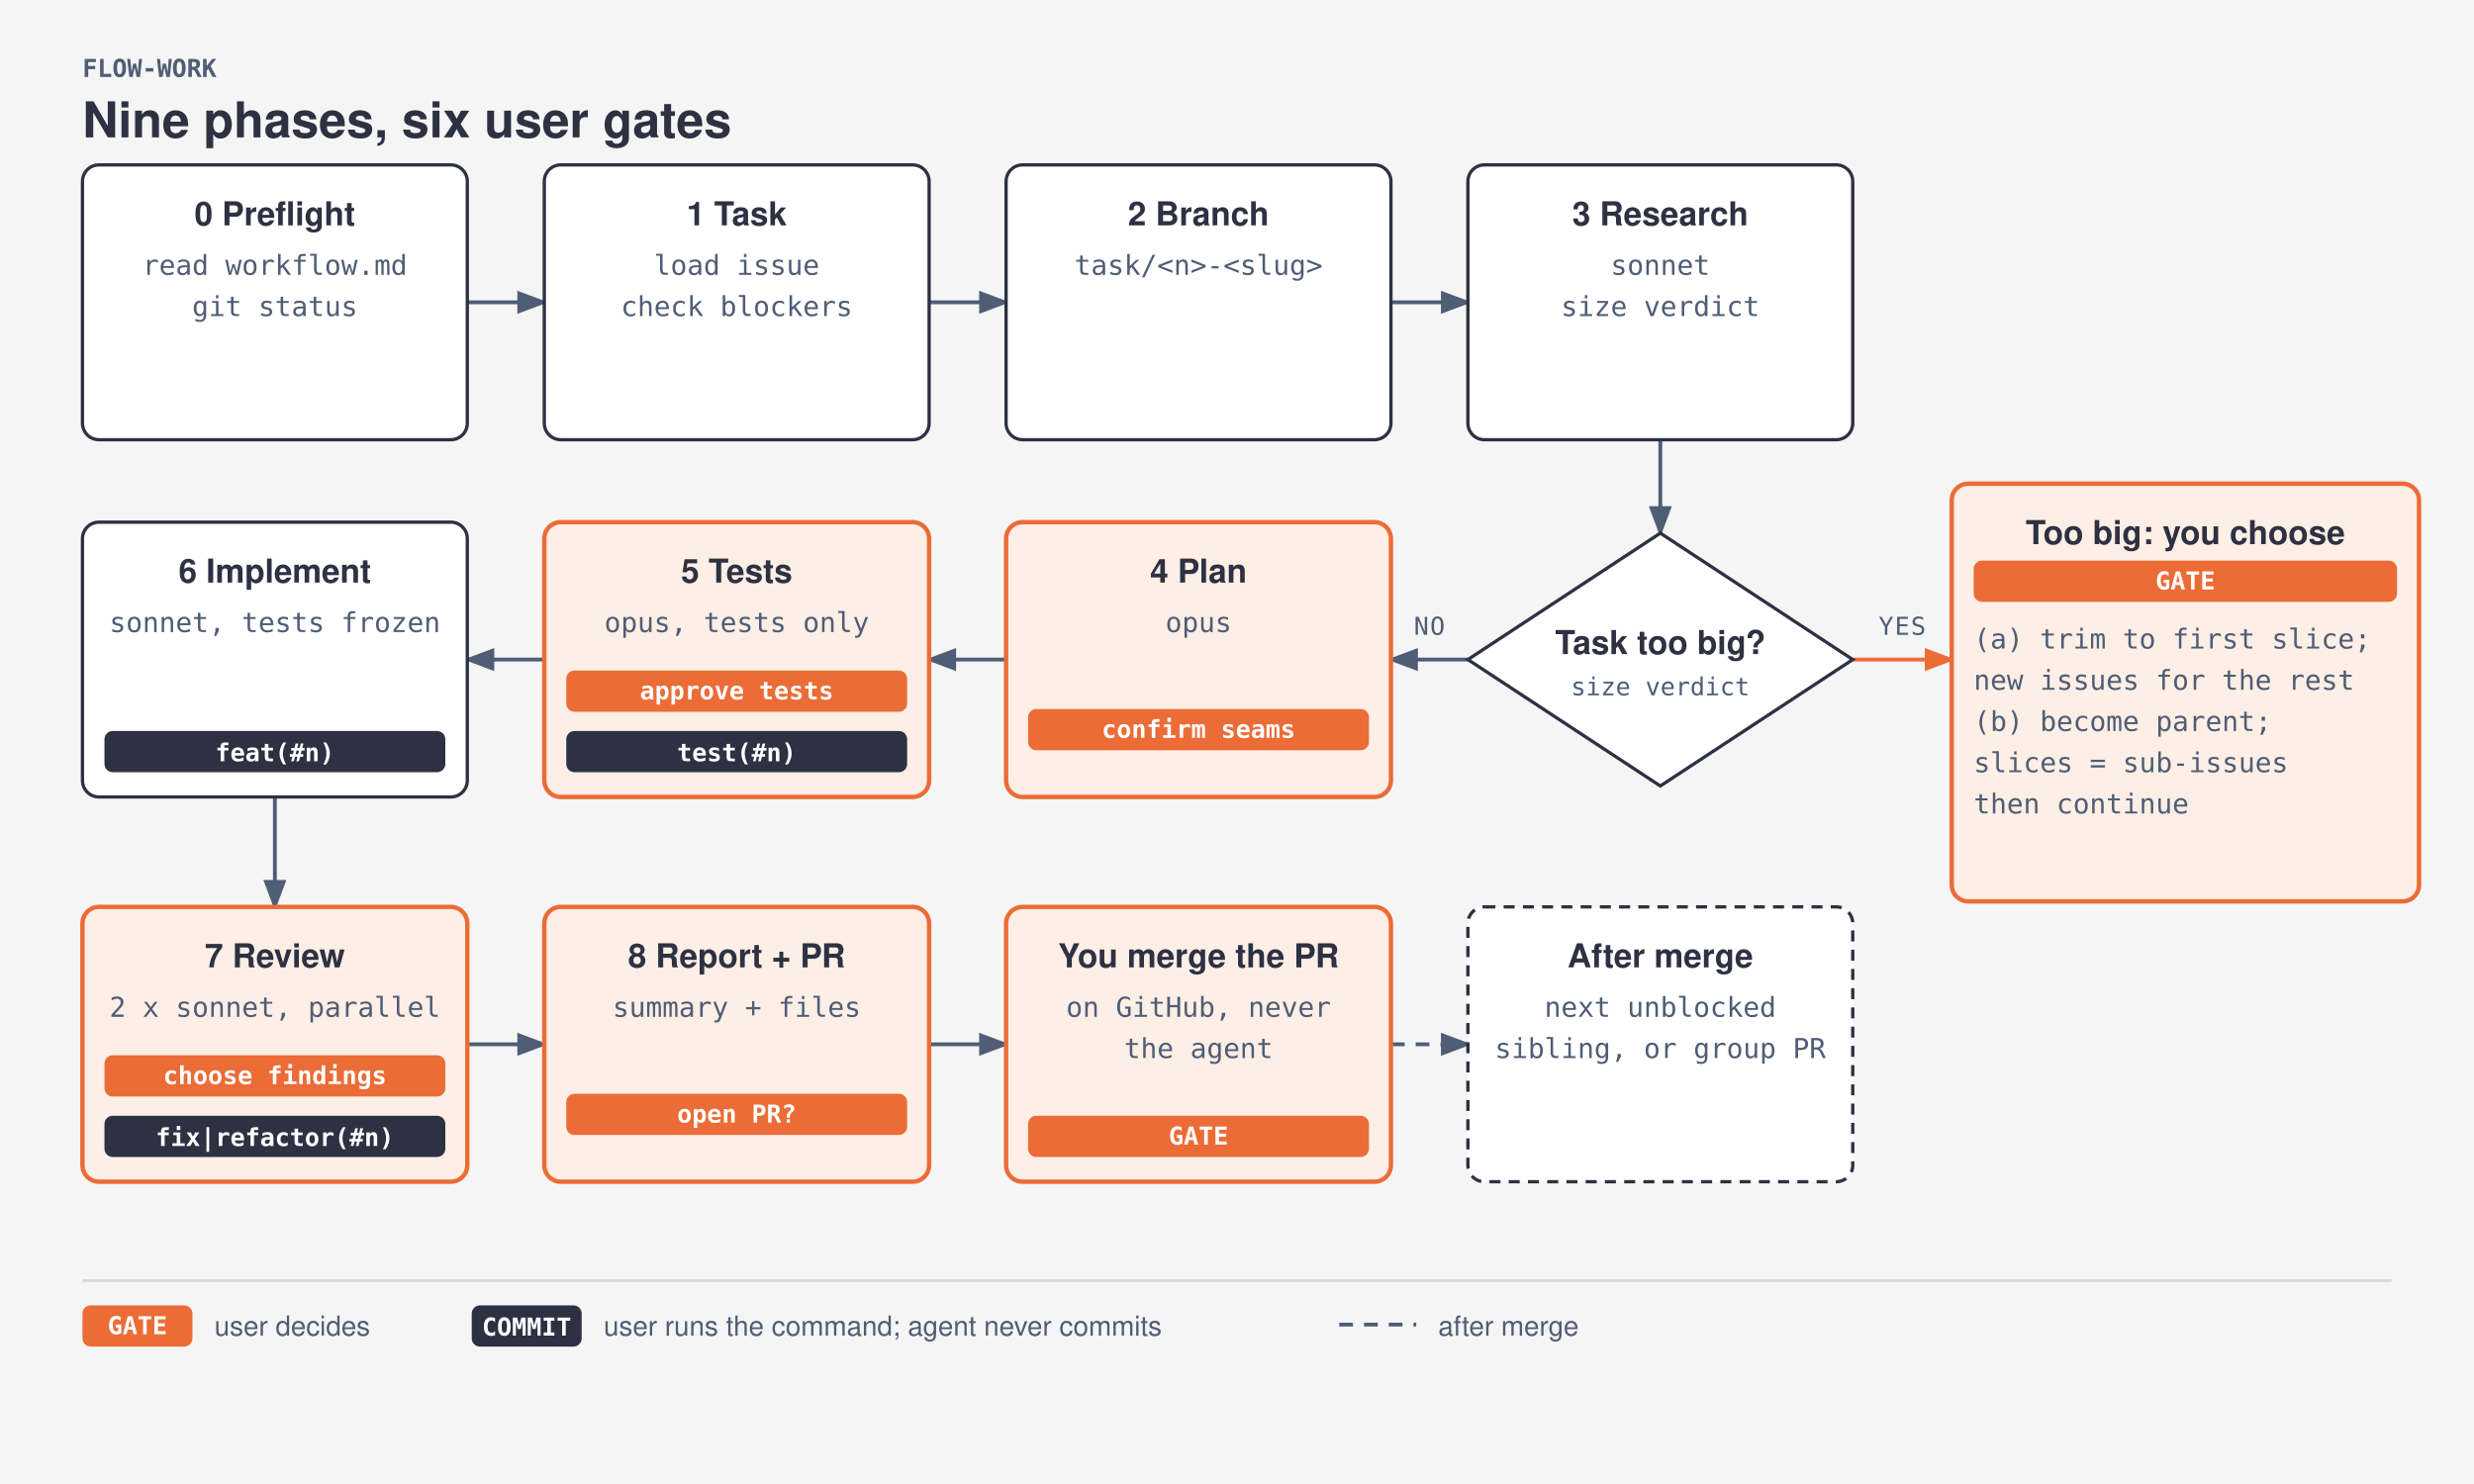
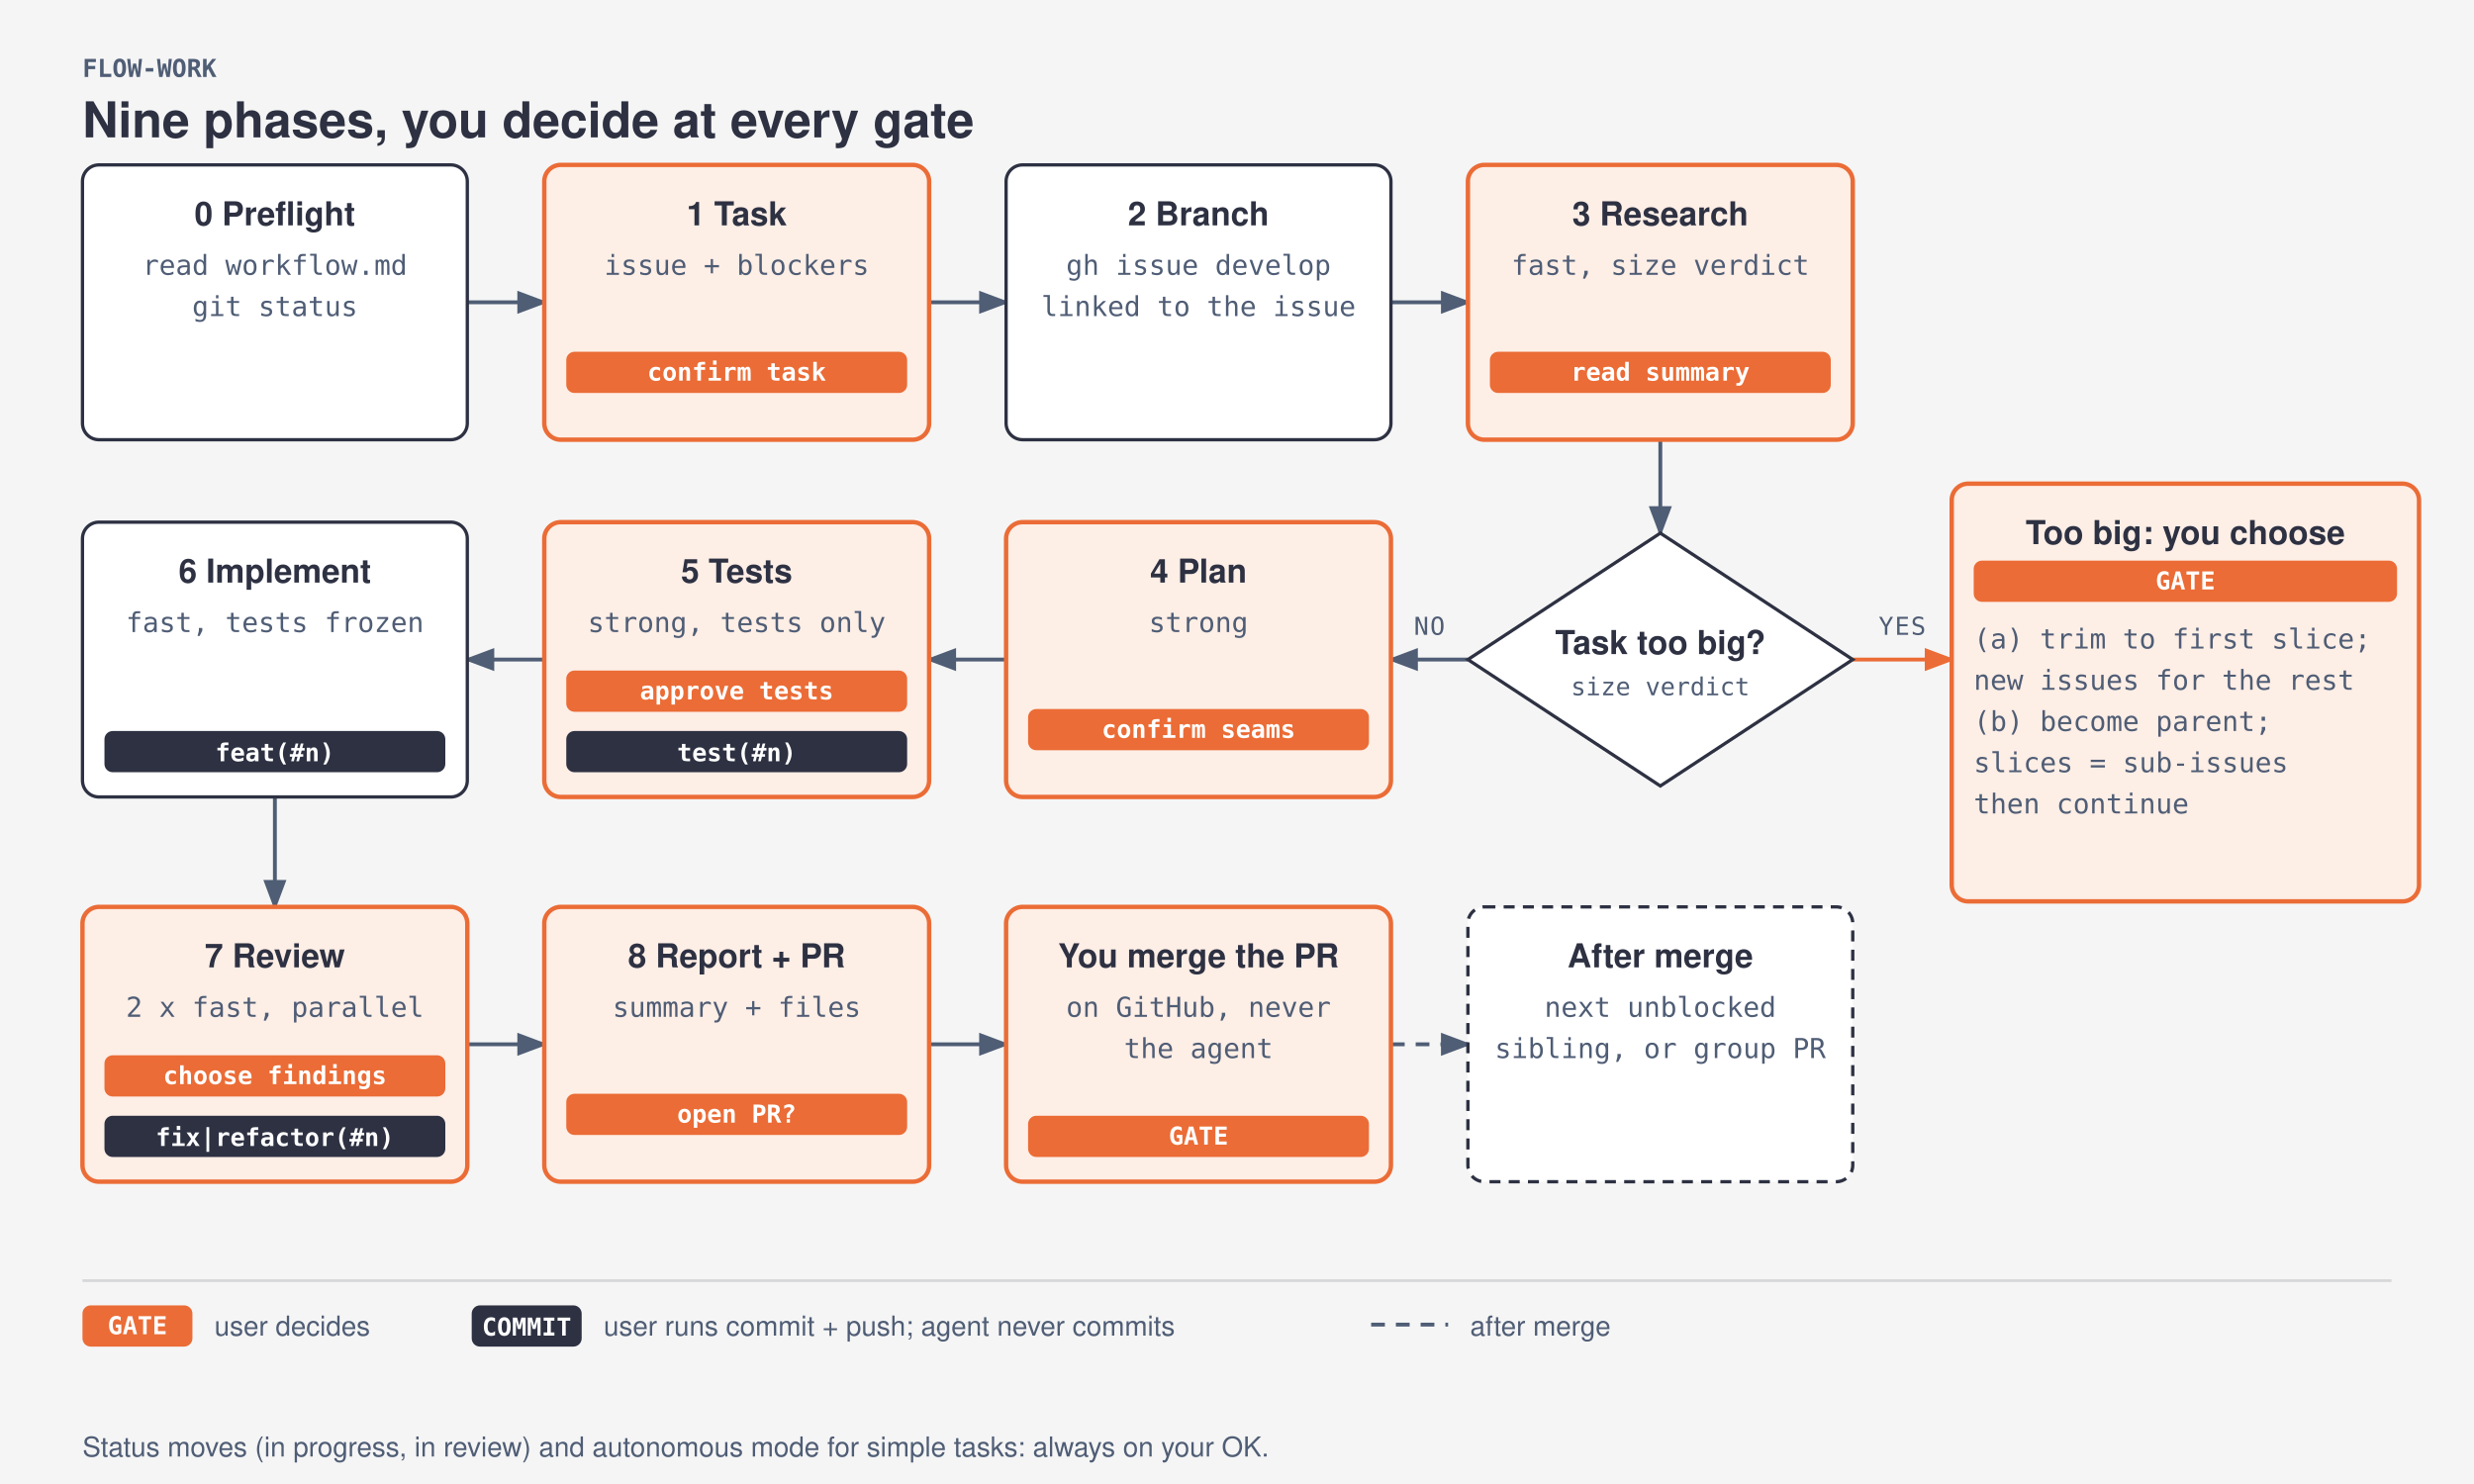
<svg xmlns="http://www.w3.org/2000/svg" viewBox="0 0 900 540" width="900" height="540" role="img" aria-labelledby="flow-work-phases-title flow-work-phases-desc">
  <defs>
    <marker id="flow-work-phases-a" markerWidth="8" markerHeight="6" refX="7" refY="3" orient="auto">
      <polygon points="0 0,8 3,0 6" fill="#4f5d75" />
    </marker>
    <marker id="flow-work-phases-as" markerWidth="8" markerHeight="6" refX="7" refY="3" orient="auto-start-reverse">
      <polygon points="0 0,8 3,0 6" fill="#4f5d75" />
    </marker>
    <marker id="flow-work-phases-l" markerWidth="8" markerHeight="6" refX="7" refY="3" orient="auto">
      <polygon points="0 0,8 3,0 6" fill="#2e5aa8" />
    </marker>
    <marker id="flow-work-phases-c" markerWidth="8" markerHeight="6" refX="7" refY="3" orient="auto">
      <polygon points="0 0,8 3,0 6" fill="#eb6c36" />
    </marker>
  </defs>
  <rect width="100%" height="100%" fill="#f5f5f5" />
  <path d="M170,110.0 L198,110.0" fill="none" stroke="#4f5d75" stroke-width="1.4" marker-end="url(#flow-work-phases-a)" />
  <path d="M338,110.0 L366,110.0" fill="none" stroke="#4f5d75" stroke-width="1.4" marker-end="url(#flow-work-phases-a)" />
  <path d="M506,110.0 L534,110.0" fill="none" stroke="#4f5d75" stroke-width="1.4" marker-end="url(#flow-work-phases-a)" />
  <path d="M604,160 L604,194" fill="none" stroke="#4f5d75" stroke-width="1.4" marker-end="url(#flow-work-phases-a)" />
  <path d="M534,240 L506,240" fill="none" stroke="#4f5d75" stroke-width="1.4" marker-end="url(#flow-work-phases-a)" />
  <rect x="509.8" y="222" width="20.4" height="13" rx="2" fill="#f5f5f5" />
  <text x="520" y="231" fill="#4f5d75" font-size="9" font-family="ui-monospace,'SF Mono',Menlo,Consolas,monospace" text-anchor="middle" letter-spacing="0.05em">NO</text>
  <path d="M674,240 L710,240" fill="none" stroke="#eb6c36" stroke-width="1.4" marker-end="url(#flow-work-phases-c)" />
  <rect x="678.7" y="222" width="26.6" height="13" rx="2" fill="#f5f5f5" />
  <text x="692" y="231" fill="#4f5d75" font-size="9" font-family="ui-monospace,'SF Mono',Menlo,Consolas,monospace" text-anchor="middle" letter-spacing="0.05em">YES</text>
  <path d="M366,240.0 L338,240.0" fill="none" stroke="#4f5d75" stroke-width="1.4" marker-end="url(#flow-work-phases-a)" />
  <path d="M198,240.0 L170,240.0" fill="none" stroke="#4f5d75" stroke-width="1.4" marker-end="url(#flow-work-phases-a)" />
  <path d="M100,290 L100,330" fill="none" stroke="#4f5d75" stroke-width="1.4" marker-end="url(#flow-work-phases-a)" />
  <path d="M170,380.0 L198,380.0" fill="none" stroke="#4f5d75" stroke-width="1.4" marker-end="url(#flow-work-phases-a)" />
  <path d="M338,380.0 L366,380.0" fill="none" stroke="#4f5d75" stroke-width="1.4" marker-end="url(#flow-work-phases-a)" />
  <path d="M506,380.0 L534,380.0" fill="none" stroke="#4f5d75" stroke-width="1.4" stroke-dasharray="5,4" marker-end="url(#flow-work-phases-a)" />
  <line x1="30" y1="466" x2="870" y2="466" stroke="rgba(45,49,66,0.15)" />
  <rect x="171.6" y="475" width="40" height="15" rx="3" fill="#2d3142" />
-   <line x1="487.2" y1="482" x2="515.2" y2="482" stroke="#4f5d75" stroke-width="1.4" stroke-dasharray="5,4" />
+   <line x1="498.8" y1="482" x2="526.8" y2="482" stroke="#4f5d75" stroke-width="1.4" stroke-dasharray="5,4" />
  <text x="30" y="28" fill="#4f5d75" font-size="9" font-weight="600" font-family="ui-monospace,'SF Mono',Menlo,Consolas,monospace" text-anchor="start">FLOW-WORK</text>
-   <text x="30" y="50" fill="#2d3142" font-size="18" font-weight="700" font-family="-apple-system,'Segoe UI',Helvetica,Arial,sans-serif" text-anchor="start">Nine phases, six user gates</text>
+   <text x="30" y="50" fill="#2d3142" font-size="18" font-weight="700" font-family="-apple-system,'Segoe UI',Helvetica,Arial,sans-serif" text-anchor="start">Nine phases, you decide at every gate</text>
  <rect x="30" y="60" width="140" height="100" rx="6" fill="#f5f5f5" />
  <rect x="30" y="60" width="140" height="100" rx="6" fill="#fff" stroke="#2d3142" stroke-width="1.2" />
  <text x="100.0" y="82" fill="#2d3142" font-size="12" font-weight="700" font-family="-apple-system,'Segoe UI',Helvetica,Arial,sans-serif" text-anchor="middle">0 Preflight</text>
  <text x="100.0" y="100" fill="#4f5d75" font-size="10" font-weight="400" font-family="ui-monospace,'SF Mono',Menlo,Consolas,monospace" text-anchor="middle">read workflow.md</text>
  <text x="100.0" y="115" fill="#4f5d75" font-size="10" font-weight="400" font-family="ui-monospace,'SF Mono',Menlo,Consolas,monospace" text-anchor="middle">git status</text>
  <rect x="198" y="60" width="140" height="100" rx="6" fill="#f5f5f5" />
-   <rect x="198" y="60" width="140" height="100" rx="6" fill="#fff" stroke="#2d3142" stroke-width="1.2" />
+   <rect x="198" y="60" width="140" height="100" rx="6" fill="#fdeee6" stroke="#eb6c36" stroke-width="1.6" />
  <text x="268.0" y="82" fill="#2d3142" font-size="12" font-weight="700" font-family="-apple-system,'Segoe UI',Helvetica,Arial,sans-serif" text-anchor="middle">1 Task</text>
-   <text x="268.0" y="100" fill="#4f5d75" font-size="10" font-weight="400" font-family="ui-monospace,'SF Mono',Menlo,Consolas,monospace" text-anchor="middle">load issue</text>
-   <text x="268.0" y="115" fill="#4f5d75" font-size="10" font-weight="400" font-family="ui-monospace,'SF Mono',Menlo,Consolas,monospace" text-anchor="middle">check blockers</text>
+   <text x="268.0" y="100" fill="#4f5d75" font-size="10" font-weight="400" font-family="ui-monospace,'SF Mono',Menlo,Consolas,monospace" text-anchor="middle">issue + blockers</text>
+   <rect x="206" y="128" width="124" height="15" rx="3" fill="#eb6c36" />
+   <text x="268.0" y="138.5" fill="#fff" font-size="9" font-weight="600" font-family="ui-monospace,'SF Mono',Menlo,Consolas,monospace" text-anchor="middle">confirm task</text>
  <rect x="366" y="60" width="140" height="100" rx="6" fill="#f5f5f5" />
  <rect x="366" y="60" width="140" height="100" rx="6" fill="#fff" stroke="#2d3142" stroke-width="1.2" />
  <text x="436.0" y="82" fill="#2d3142" font-size="12" font-weight="700" font-family="-apple-system,'Segoe UI',Helvetica,Arial,sans-serif" text-anchor="middle">2 Branch</text>
-   <text x="436.0" y="100" fill="#4f5d75" font-size="10" font-weight="400" font-family="ui-monospace,'SF Mono',Menlo,Consolas,monospace" text-anchor="middle">task/&lt;n&gt;-&lt;slug&gt;</text>
+   <text x="436.0" y="100" fill="#4f5d75" font-size="10" font-weight="400" font-family="ui-monospace,'SF Mono',Menlo,Consolas,monospace" text-anchor="middle">gh issue develop</text>
+   <text x="436.0" y="115" fill="#4f5d75" font-size="10" font-weight="400" font-family="ui-monospace,'SF Mono',Menlo,Consolas,monospace" text-anchor="middle">linked to the issue</text>
  <rect x="534" y="60" width="140" height="100" rx="6" fill="#f5f5f5" />
-   <rect x="534" y="60" width="140" height="100" rx="6" fill="#fff" stroke="#2d3142" stroke-width="1.2" />
+   <rect x="534" y="60" width="140" height="100" rx="6" fill="#fdeee6" stroke="#eb6c36" stroke-width="1.6" />
  <text x="604.0" y="82" fill="#2d3142" font-size="12" font-weight="700" font-family="-apple-system,'Segoe UI',Helvetica,Arial,sans-serif" text-anchor="middle">3 Research</text>
-   <text x="604.0" y="100" fill="#4f5d75" font-size="10" font-weight="400" font-family="ui-monospace,'SF Mono',Menlo,Consolas,monospace" text-anchor="middle">sonnet</text>
-   <text x="604.0" y="115" fill="#4f5d75" font-size="10" font-weight="400" font-family="ui-monospace,'SF Mono',Menlo,Consolas,monospace" text-anchor="middle">size verdict</text>
+   <text x="604.0" y="100" fill="#4f5d75" font-size="10" font-weight="400" font-family="ui-monospace,'SF Mono',Menlo,Consolas,monospace" text-anchor="middle">fast, size verdict</text>
+   <rect x="542" y="128" width="124" height="15" rx="3" fill="#eb6c36" />
+   <text x="604.0" y="138.5" fill="#fff" font-size="9" font-weight="600" font-family="ui-monospace,'SF Mono',Menlo,Consolas,monospace" text-anchor="middle">read summary</text>
  <rect x="366" y="190" width="140" height="100" rx="6" fill="#f5f5f5" />
  <rect x="366" y="190" width="140" height="100" rx="6" fill="#fdeee6" stroke="#eb6c36" stroke-width="1.6" />
  <text x="436.0" y="212" fill="#2d3142" font-size="12" font-weight="700" font-family="-apple-system,'Segoe UI',Helvetica,Arial,sans-serif" text-anchor="middle">4 Plan</text>
-   <text x="436.0" y="230" fill="#4f5d75" font-size="10" font-weight="400" font-family="ui-monospace,'SF Mono',Menlo,Consolas,monospace" text-anchor="middle">opus</text>
+   <text x="436.0" y="230" fill="#4f5d75" font-size="10" font-weight="400" font-family="ui-monospace,'SF Mono',Menlo,Consolas,monospace" text-anchor="middle">strong</text>
  <rect x="374" y="258" width="124" height="15" rx="3" fill="#eb6c36" />
  <text x="436.0" y="268.5" fill="#fff" font-size="9" font-weight="600" font-family="ui-monospace,'SF Mono',Menlo,Consolas,monospace" text-anchor="middle">confirm seams</text>
  <rect x="198" y="190" width="140" height="100" rx="6" fill="#f5f5f5" />
  <rect x="198" y="190" width="140" height="100" rx="6" fill="#fdeee6" stroke="#eb6c36" stroke-width="1.6" />
  <text x="268.0" y="212" fill="#2d3142" font-size="12" font-weight="700" font-family="-apple-system,'Segoe UI',Helvetica,Arial,sans-serif" text-anchor="middle">5 Tests</text>
-   <text x="268.0" y="230" fill="#4f5d75" font-size="10" font-weight="400" font-family="ui-monospace,'SF Mono',Menlo,Consolas,monospace" text-anchor="middle">opus, tests only</text>
+   <text x="268.0" y="230" fill="#4f5d75" font-size="10" font-weight="400" font-family="ui-monospace,'SF Mono',Menlo,Consolas,monospace" text-anchor="middle">strong, tests only</text>
  <rect x="206" y="244" width="124" height="15" rx="3" fill="#eb6c36" />
  <text x="268.0" y="254.5" fill="#fff" font-size="9" font-weight="600" font-family="ui-monospace,'SF Mono',Menlo,Consolas,monospace" text-anchor="middle">approve tests</text>
  <rect x="206" y="266" width="124" height="15" rx="3" fill="#2d3142" />
  <text x="268.0" y="277" fill="#fff" font-size="9" font-weight="600" font-family="ui-monospace,'SF Mono',Menlo,Consolas,monospace" text-anchor="middle">test(#n)</text>
  <rect x="30" y="190" width="140" height="100" rx="6" fill="#f5f5f5" />
  <rect x="30" y="190" width="140" height="100" rx="6" fill="#fff" stroke="#2d3142" stroke-width="1.2" />
  <text x="100.0" y="212" fill="#2d3142" font-size="12" font-weight="700" font-family="-apple-system,'Segoe UI',Helvetica,Arial,sans-serif" text-anchor="middle">6 Implement</text>
-   <text x="100.0" y="230" fill="#4f5d75" font-size="10" font-weight="400" font-family="ui-monospace,'SF Mono',Menlo,Consolas,monospace" text-anchor="middle">sonnet, tests frozen</text>
+   <text x="100.0" y="230" fill="#4f5d75" font-size="10" font-weight="400" font-family="ui-monospace,'SF Mono',Menlo,Consolas,monospace" text-anchor="middle">fast, tests frozen</text>
  <rect x="38" y="266" width="124" height="15" rx="3" fill="#2d3142" />
  <text x="100.0" y="277" fill="#fff" font-size="9" font-weight="600" font-family="ui-monospace,'SF Mono',Menlo,Consolas,monospace" text-anchor="middle">feat(#n)</text>
  <rect x="30" y="330" width="140" height="100" rx="6" fill="#f5f5f5" />
  <rect x="30" y="330" width="140" height="100" rx="6" fill="#fdeee6" stroke="#eb6c36" stroke-width="1.6" />
  <text x="100.0" y="352" fill="#2d3142" font-size="12" font-weight="700" font-family="-apple-system,'Segoe UI',Helvetica,Arial,sans-serif" text-anchor="middle">7 Review</text>
-   <text x="100.0" y="370" fill="#4f5d75" font-size="10" font-weight="400" font-family="ui-monospace,'SF Mono',Menlo,Consolas,monospace" text-anchor="middle">2 x sonnet, parallel</text>
+   <text x="100.0" y="370" fill="#4f5d75" font-size="10" font-weight="400" font-family="ui-monospace,'SF Mono',Menlo,Consolas,monospace" text-anchor="middle">2 x fast, parallel</text>
  <rect x="38" y="384" width="124" height="15" rx="3" fill="#eb6c36" />
  <text x="100.0" y="394.5" fill="#fff" font-size="9" font-weight="600" font-family="ui-monospace,'SF Mono',Menlo,Consolas,monospace" text-anchor="middle">choose findings</text>
  <rect x="38" y="406" width="124" height="15" rx="3" fill="#2d3142" />
  <text x="100.0" y="417" fill="#fff" font-size="9" font-weight="600" font-family="ui-monospace,'SF Mono',Menlo,Consolas,monospace" text-anchor="middle">fix|refactor(#n)</text>
  <rect x="198" y="330" width="140" height="100" rx="6" fill="#f5f5f5" />
  <rect x="198" y="330" width="140" height="100" rx="6" fill="#fdeee6" stroke="#eb6c36" stroke-width="1.6" />
  <text x="268.0" y="352" fill="#2d3142" font-size="12" font-weight="700" font-family="-apple-system,'Segoe UI',Helvetica,Arial,sans-serif" text-anchor="middle">8 Report + PR</text>
  <text x="268.0" y="370" fill="#4f5d75" font-size="10" font-weight="400" font-family="ui-monospace,'SF Mono',Menlo,Consolas,monospace" text-anchor="middle">summary + files</text>
  <rect x="206" y="398" width="124" height="15" rx="3" fill="#eb6c36" />
  <text x="268.0" y="408.5" fill="#fff" font-size="9" font-weight="600" font-family="ui-monospace,'SF Mono',Menlo,Consolas,monospace" text-anchor="middle">open PR?</text>
  <rect x="366" y="330" width="140" height="100" rx="6" fill="#f5f5f5" />
  <rect x="366" y="330" width="140" height="100" rx="6" fill="#fdeee6" stroke="#eb6c36" stroke-width="1.6" />
  <text x="436.0" y="352" fill="#2d3142" font-size="12" font-weight="700" font-family="-apple-system,'Segoe UI',Helvetica,Arial,sans-serif" text-anchor="middle">You merge the PR</text>
  <text x="436.0" y="370" fill="#4f5d75" font-size="10" font-weight="400" font-family="ui-monospace,'SF Mono',Menlo,Consolas,monospace" text-anchor="middle">on GitHub, never</text>
  <text x="436.0" y="385" fill="#4f5d75" font-size="10" font-weight="400" font-family="ui-monospace,'SF Mono',Menlo,Consolas,monospace" text-anchor="middle">the agent</text>
  <rect x="374" y="406" width="124" height="15" rx="3" fill="#eb6c36" />
  <text x="436.0" y="416.5" fill="#fff" font-size="9" font-weight="600" font-family="ui-monospace,'SF Mono',Menlo,Consolas,monospace" text-anchor="middle">GATE</text>
  <rect x="534" y="330" width="140" height="100" rx="6" fill="#f5f5f5" />
  <rect x="534" y="330" width="140" height="100" rx="6" fill="#fff" stroke="#2d3142" stroke-width="1.2" stroke-dasharray="4,3" />
  <text x="604.0" y="352" fill="#2d3142" font-size="12" font-weight="700" font-family="-apple-system,'Segoe UI',Helvetica,Arial,sans-serif" text-anchor="middle">After merge</text>
  <text x="604.0" y="370" fill="#4f5d75" font-size="10" font-weight="400" font-family="ui-monospace,'SF Mono',Menlo,Consolas,monospace" text-anchor="middle">next unblocked</text>
  <text x="604.0" y="385" fill="#4f5d75" font-size="10" font-weight="400" font-family="ui-monospace,'SF Mono',Menlo,Consolas,monospace" text-anchor="middle">sibling, or group PR</text>
  <polygon points="604,194 674,240 604,286 534,240" fill="#f5f5f5" />
  <polygon points="604,194 674,240 604,286 534,240" fill="#fff" stroke="#2d3142" stroke-width="1.2" />
  <text x="604" y="238" fill="#2d3142" font-size="12" font-weight="700" font-family="-apple-system,'Segoe UI',Helvetica,Arial,sans-serif" text-anchor="middle">Task too big?</text>
  <text x="604" y="253" fill="#4f5d75" font-size="9" font-weight="400" font-family="ui-monospace,'SF Mono',Menlo,Consolas,monospace" text-anchor="middle">size verdict</text>
  <rect x="710" y="176" width="170" height="152" rx="6" fill="#f5f5f5" />
  <rect x="710" y="176" width="170" height="152" rx="6" fill="#fdeee6" stroke="#eb6c36" stroke-width="1.6" />
  <text x="795.0" y="198" fill="#2d3142" font-size="12" font-weight="700" font-family="-apple-system,'Segoe UI',Helvetica,Arial,sans-serif" text-anchor="middle">Too big: you choose</text>
  <rect x="718" y="204" width="154" height="15" rx="3" fill="#eb6c36" />
  <text x="795.0" y="214.5" fill="#fff" font-size="9" font-weight="600" font-family="ui-monospace,'SF Mono',Menlo,Consolas,monospace" text-anchor="middle">GATE</text>
  <text x="718" y="236" fill="#4f5d75" font-size="10" font-weight="400" font-family="ui-monospace,'SF Mono',Menlo,Consolas,monospace" text-anchor="start">(a) trim to first slice;</text>
  <text x="718" y="251" fill="#4f5d75" font-size="10" font-weight="400" font-family="ui-monospace,'SF Mono',Menlo,Consolas,monospace" text-anchor="start">new issues for the rest</text>
  <text x="718" y="266" fill="#4f5d75" font-size="10" font-weight="400" font-family="ui-monospace,'SF Mono',Menlo,Consolas,monospace" text-anchor="start">(b) become parent;</text>
  <text x="718" y="281" fill="#4f5d75" font-size="10" font-weight="400" font-family="ui-monospace,'SF Mono',Menlo,Consolas,monospace" text-anchor="start">slices = sub-issues</text>
  <text x="718" y="296" fill="#4f5d75" font-size="10" font-weight="400" font-family="ui-monospace,'SF Mono',Menlo,Consolas,monospace" text-anchor="start">then continue</text>
  <rect x="30" y="475" width="40" height="15" rx="3" fill="#eb6c36" />
  <text x="50.0" y="485.5" fill="#fff" font-size="9" font-weight="600" font-family="ui-monospace,'SF Mono',Menlo,Consolas,monospace" text-anchor="middle">GATE</text>
  <text x="78" y="486" fill="#4f5d75" font-size="10" font-weight="400" font-family="-apple-system,'Segoe UI',Helvetica,Arial,sans-serif" text-anchor="start">user decides</text>
  <text x="191.6" y="486" fill="#fff" font-size="9" font-weight="600" font-family="ui-monospace,'SF Mono',Menlo,Consolas,monospace" text-anchor="middle">COMMIT</text>
-   <text x="219.6" y="486" fill="#4f5d75" font-size="10" font-weight="400" font-family="-apple-system,'Segoe UI',Helvetica,Arial,sans-serif" text-anchor="start">user runs the command; agent never commits</text>
-   <text x="523.2" y="486" fill="#4f5d75" font-size="10" font-weight="400" font-family="-apple-system,'Segoe UI',Helvetica,Arial,sans-serif" text-anchor="start">after merge</text>
+   <text x="219.6" y="486" fill="#4f5d75" font-size="10" font-weight="400" font-family="-apple-system,'Segoe UI',Helvetica,Arial,sans-serif" text-anchor="start">user runs commit + push; agent never commits</text>
+   <text x="534.8" y="486" fill="#4f5d75" font-size="10" font-weight="400" font-family="-apple-system,'Segoe UI',Helvetica,Arial,sans-serif" text-anchor="start">after merge</text>
+   <text x="30" y="530" fill="#4f5d75" font-size="10" font-weight="400" font-family="-apple-system,'Segoe UI',Helvetica,Arial,sans-serif" text-anchor="start">Status moves (in progress, in review) and autonomous mode for simple tasks: always on your OK.</text>
</svg>
